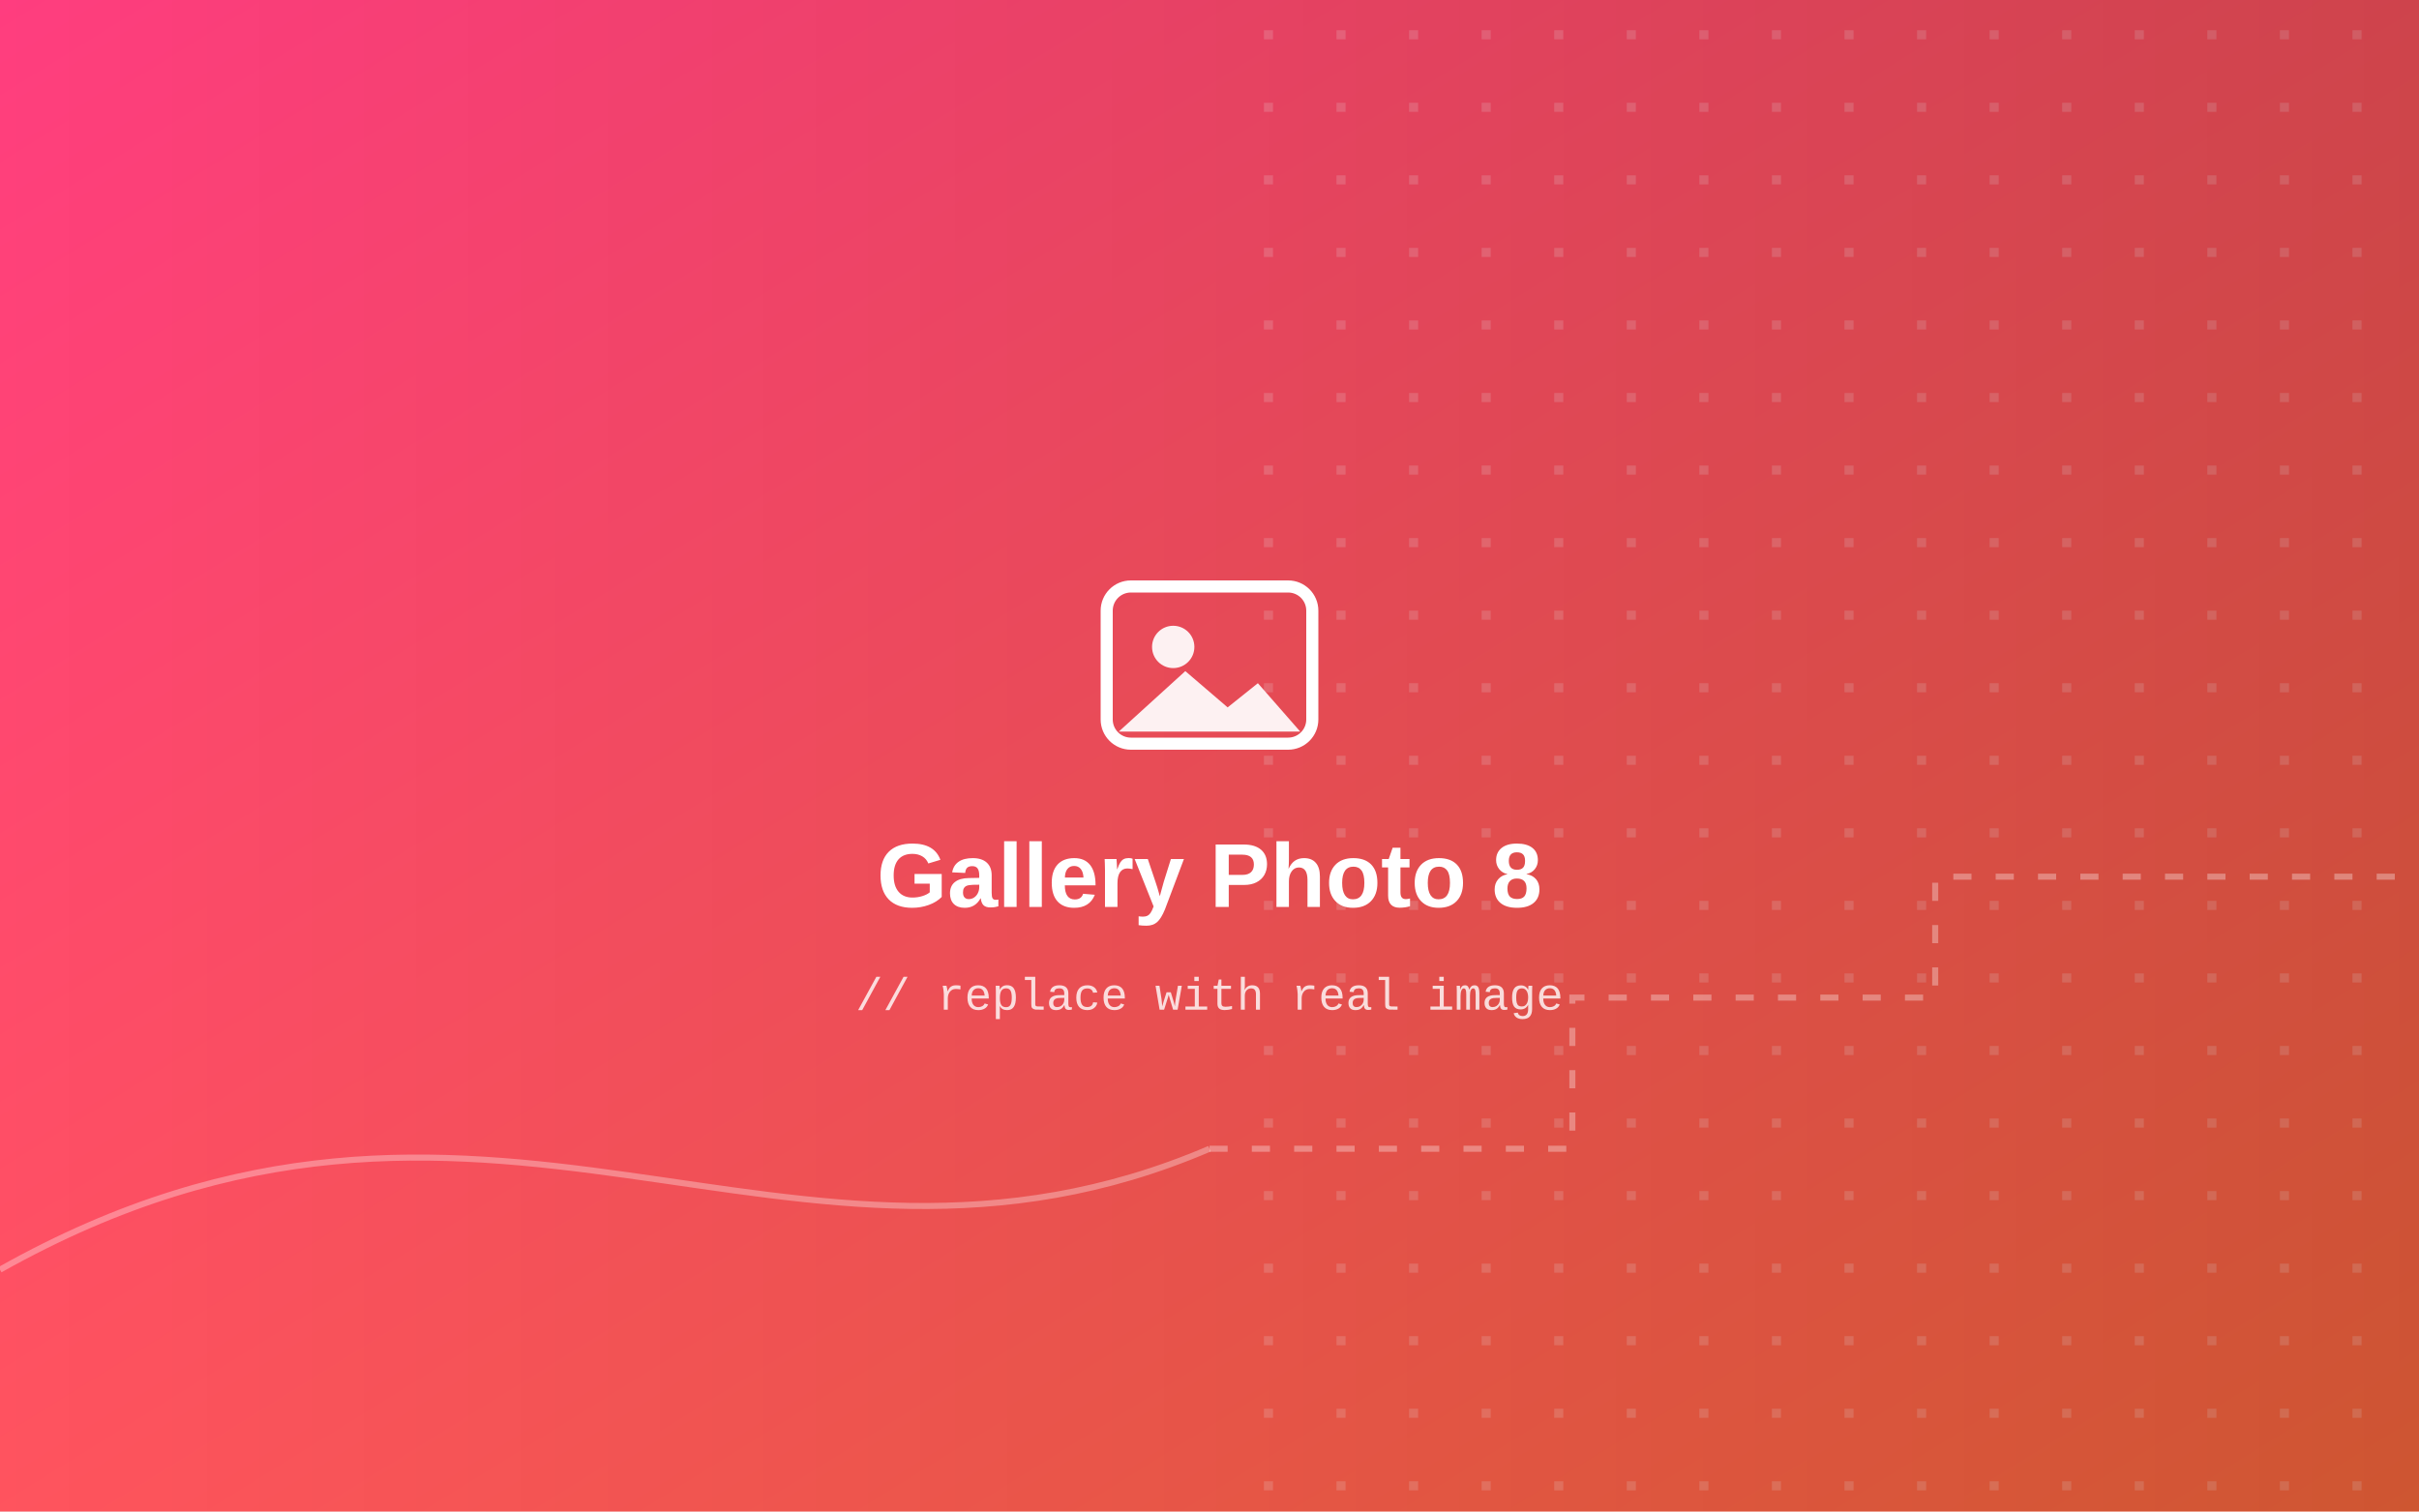
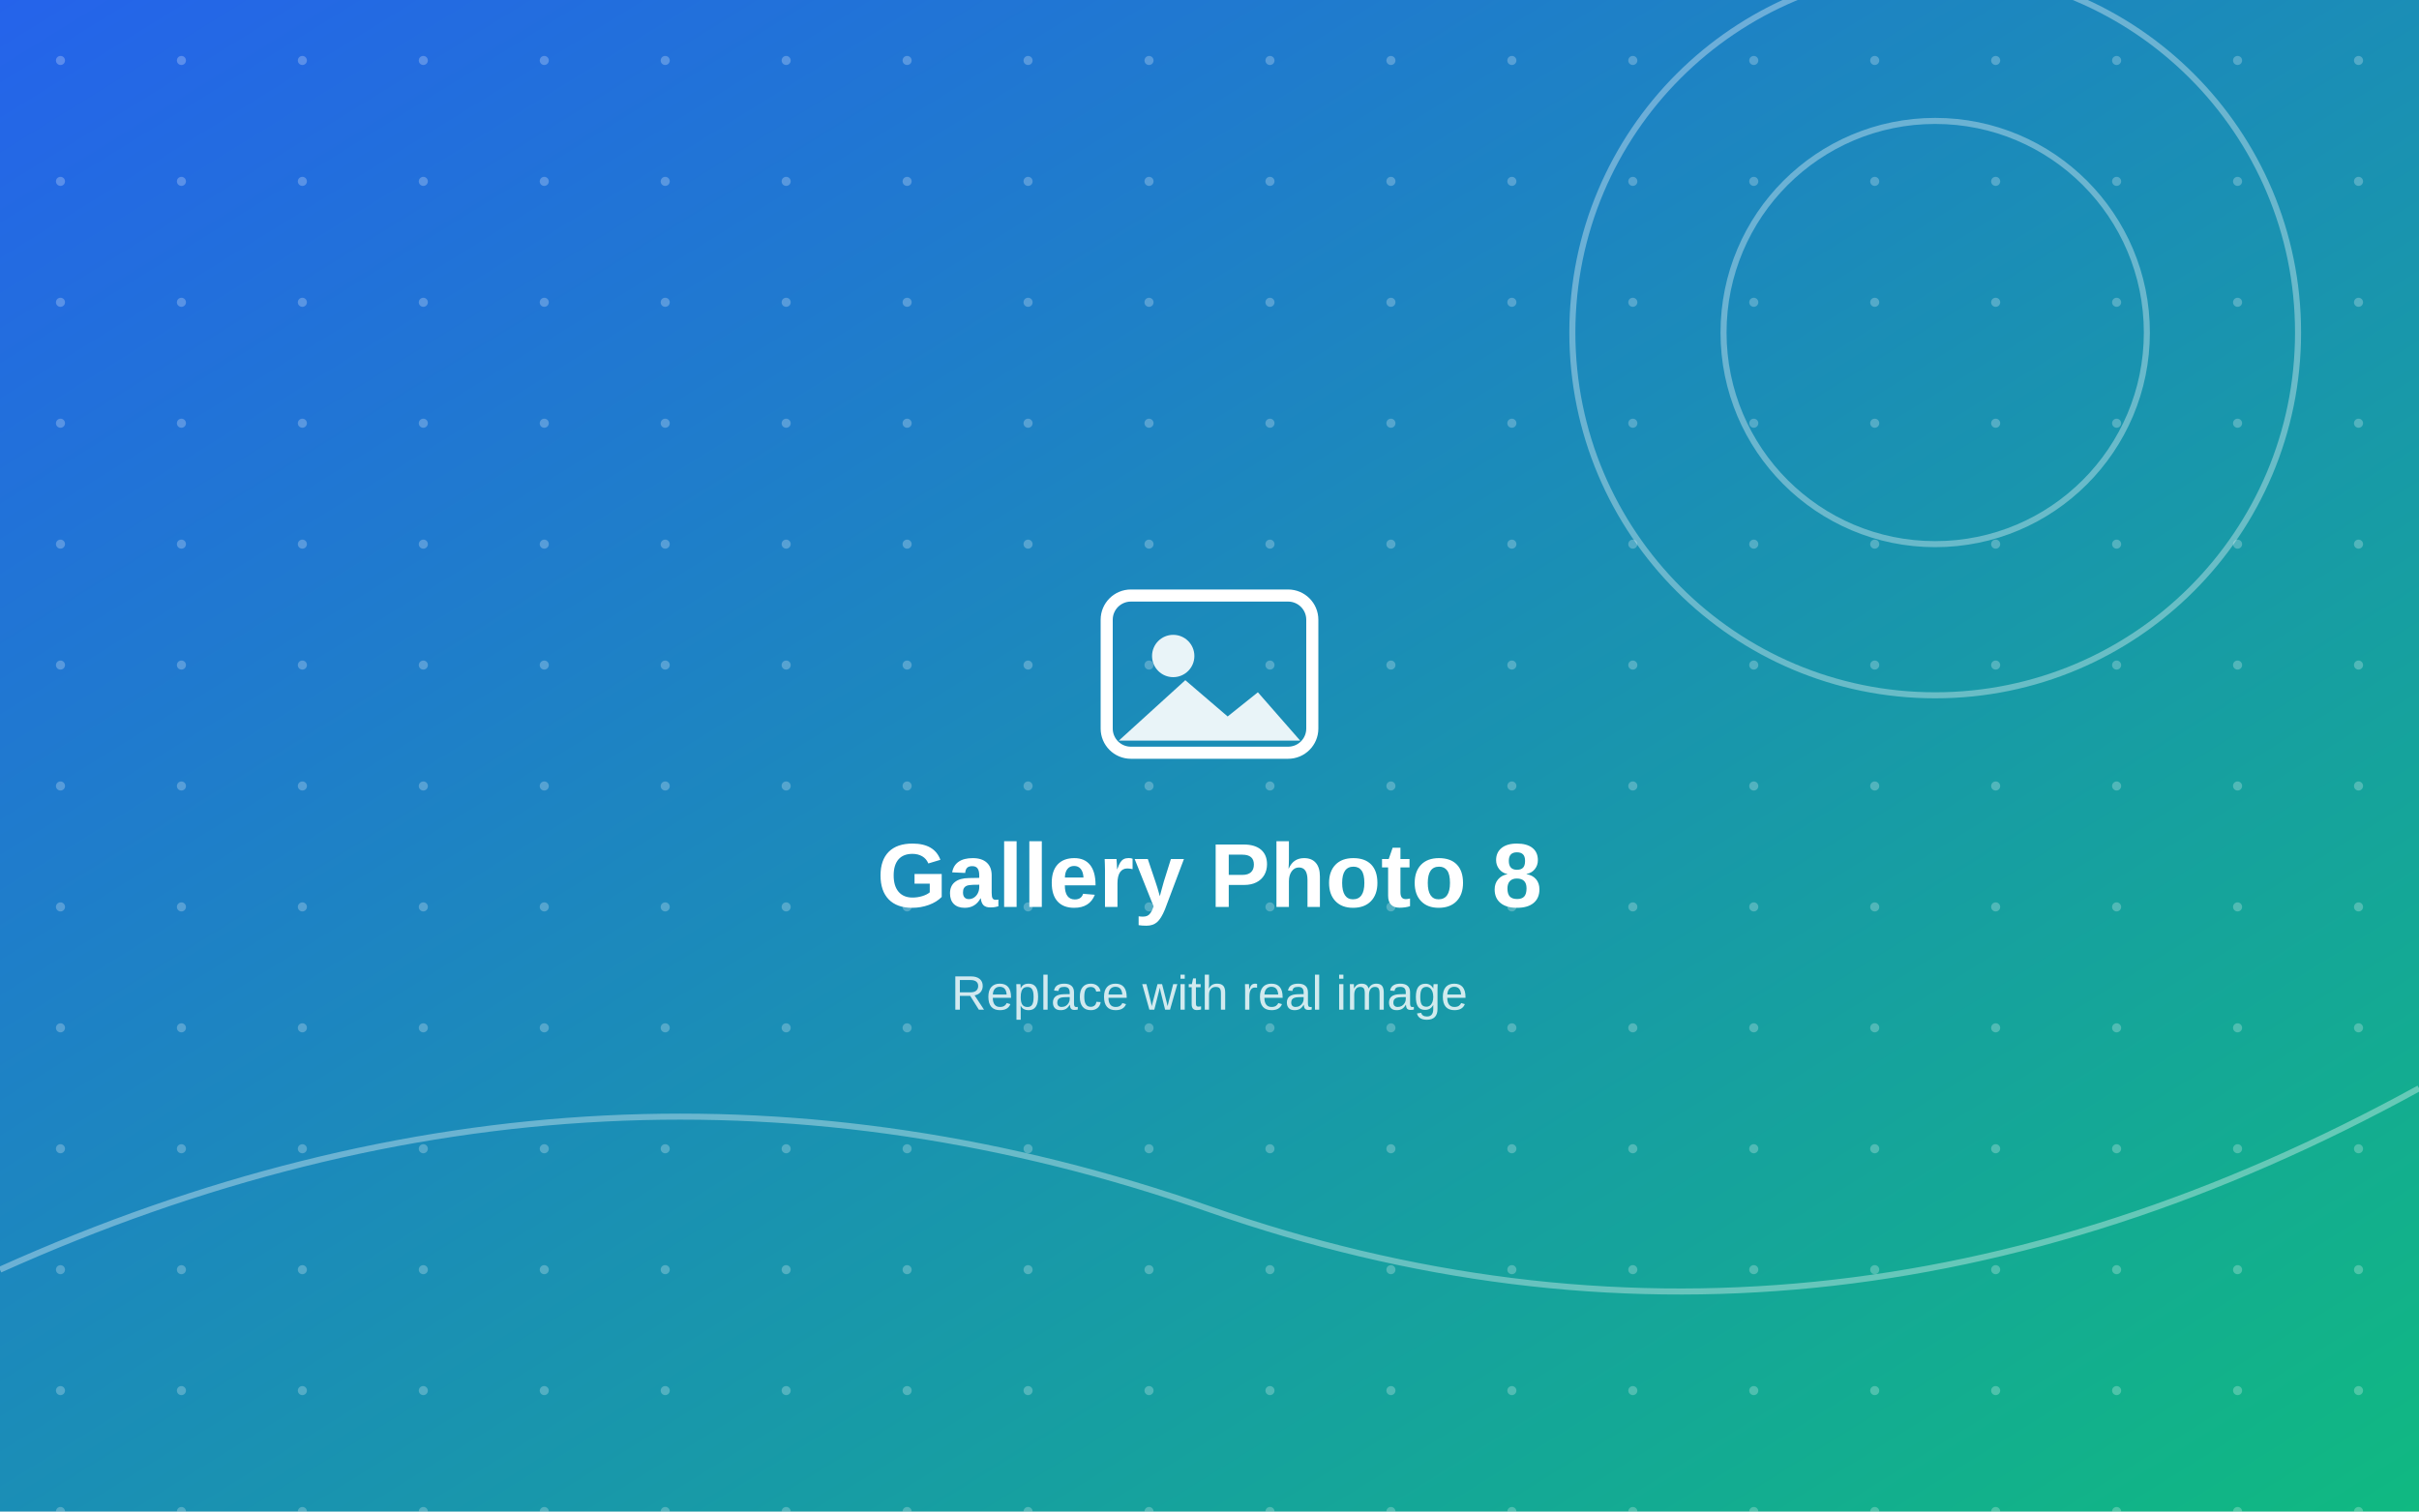
<svg xmlns="http://www.w3.org/2000/svg" viewBox="0 0 800 500" preserveAspectRatio="xMidYMid slice">
  <defs>
    <linearGradient id="g" x1="0" y1="0" x2="1" y2="1">
-       <stop offset="0" stop-color="#ff3d7f" />
-       <stop offset="1" stop-color="#ff6a3d" />
+       <stop offset="0" stop-color="#2563eb" />
+       <stop offset="1" stop-color="#10b981" />
    </linearGradient>
-     <pattern id="p" width="24" height="24" patternUnits="userSpaceOnUse">
-       <rect x="10" y="10" width="3" height="3" fill="#fff" opacity=".18" />
+     <pattern id="p" width="40" height="40" patternUnits="userSpaceOnUse">
+       <circle cx="20" cy="20" r="1.5" fill="#fff" opacity=".25" />
    </pattern>
-     <linearGradient id="f" x1="0" y1="0" x2="1" y2="0">
-       <stop offset="0" stop-color="#000" stop-opacity="0" />
-       <stop offset="1" stop-color="#000" stop-opacity=".55" />
-     </linearGradient>
  </defs>
  <rect width="800" height="500" fill="url(#g)" />
-   <rect x="400" width="400" height="500" fill="url(#p)" />
-   <rect width="800" height="500" fill="url(#f)" opacity=".35" />
-   <g fill="none" stroke="#fff" stroke-opacity=".32" stroke-width="2">
-     <path d="M0 420 C 160 330, 260 440, 400 380" />
-     <path d="M400 380 H 520 V 330 H 640 V 290 H 800" stroke-dasharray="6 8" />
+   <rect width="800" height="500" fill="url(#p)" />
+   <g fill="none" stroke="#fff" stroke-opacity=".35" stroke-width="2">
+     <circle cx="640" cy="110" r="70" />
+     <circle cx="640" cy="110" r="120" />
+     <path d="M0 420 Q200 330 400 400 T800 360" />
  </g>
-   <g transform="translate(400 222)" fill="#fff" fill-opacity=".92">
+   <g transform="translate(400 225)" fill="#fff" fill-opacity=".9">
    <rect x="-34" y="-28" width="68" height="52" rx="8" fill="none" stroke="#fff" stroke-width="4" />
    <circle cx="-12" cy="-8" r="7" />
    <path d="M-30 20 L-8 0 L6 12 L16 4 L30 20 Z" />
  </g>
  <text x="400" y="300" text-anchor="middle" font-family="Arial, sans-serif" font-size="30" font-weight="700" fill="#fff">Gallery Photo 8</text>
-   <text x="400" y="334" text-anchor="middle" font-family="Courier New, monospace" font-size="15" fill="#fff" fill-opacity=".8">// replace with real image</text>
+   <text x="400" y="334" text-anchor="middle" font-family="Arial, sans-serif" font-size="16" fill="#fff" fill-opacity=".8">Replace with real image</text>
</svg>
